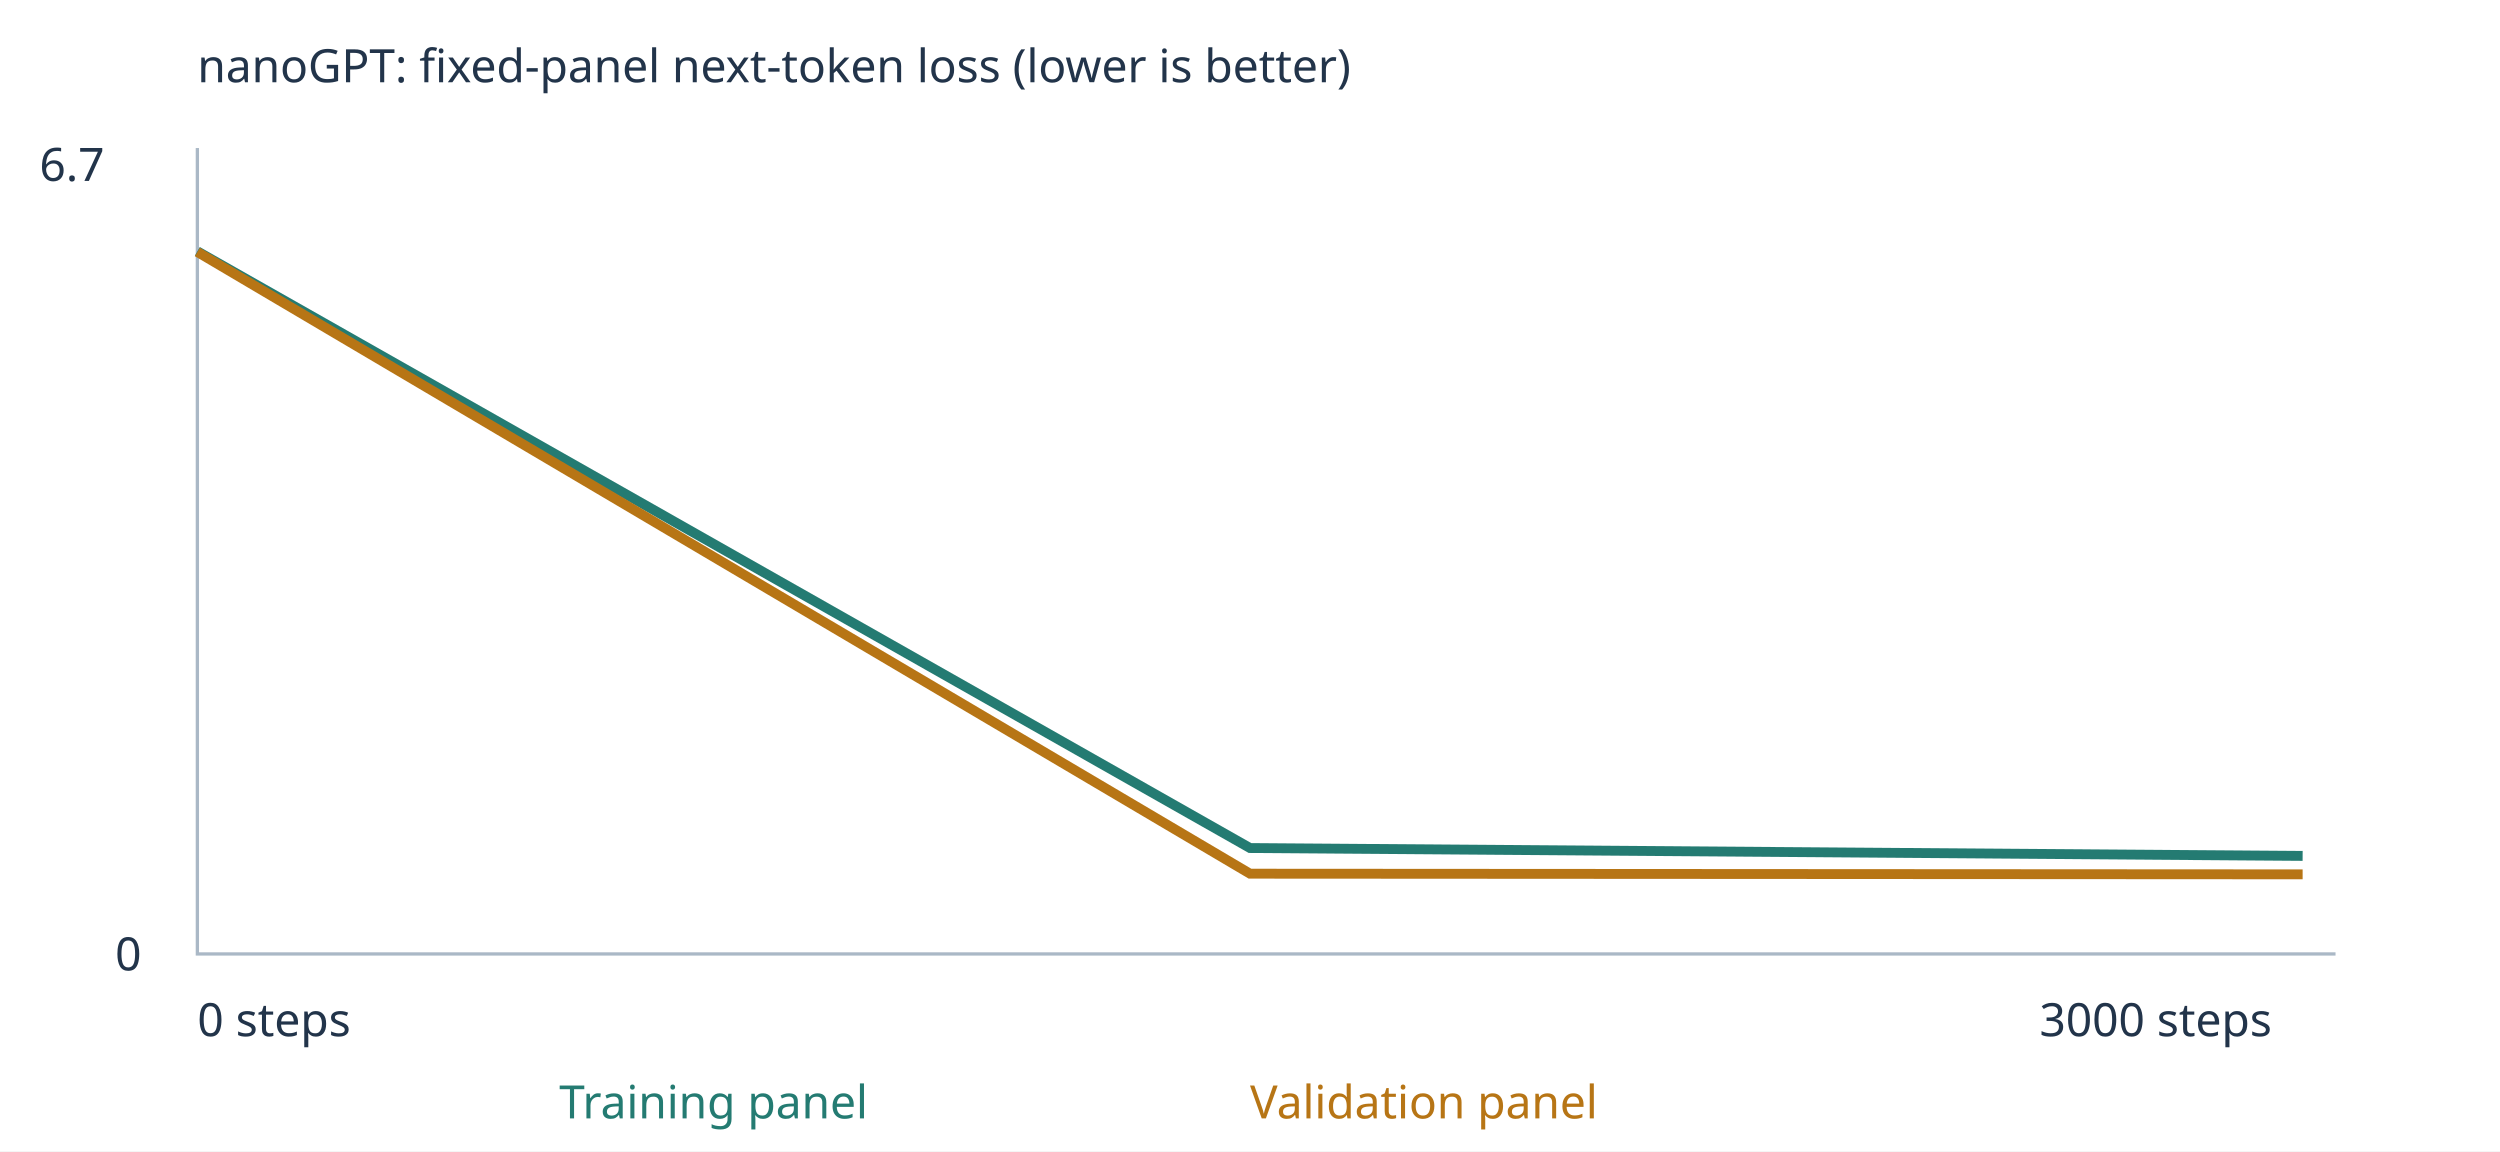
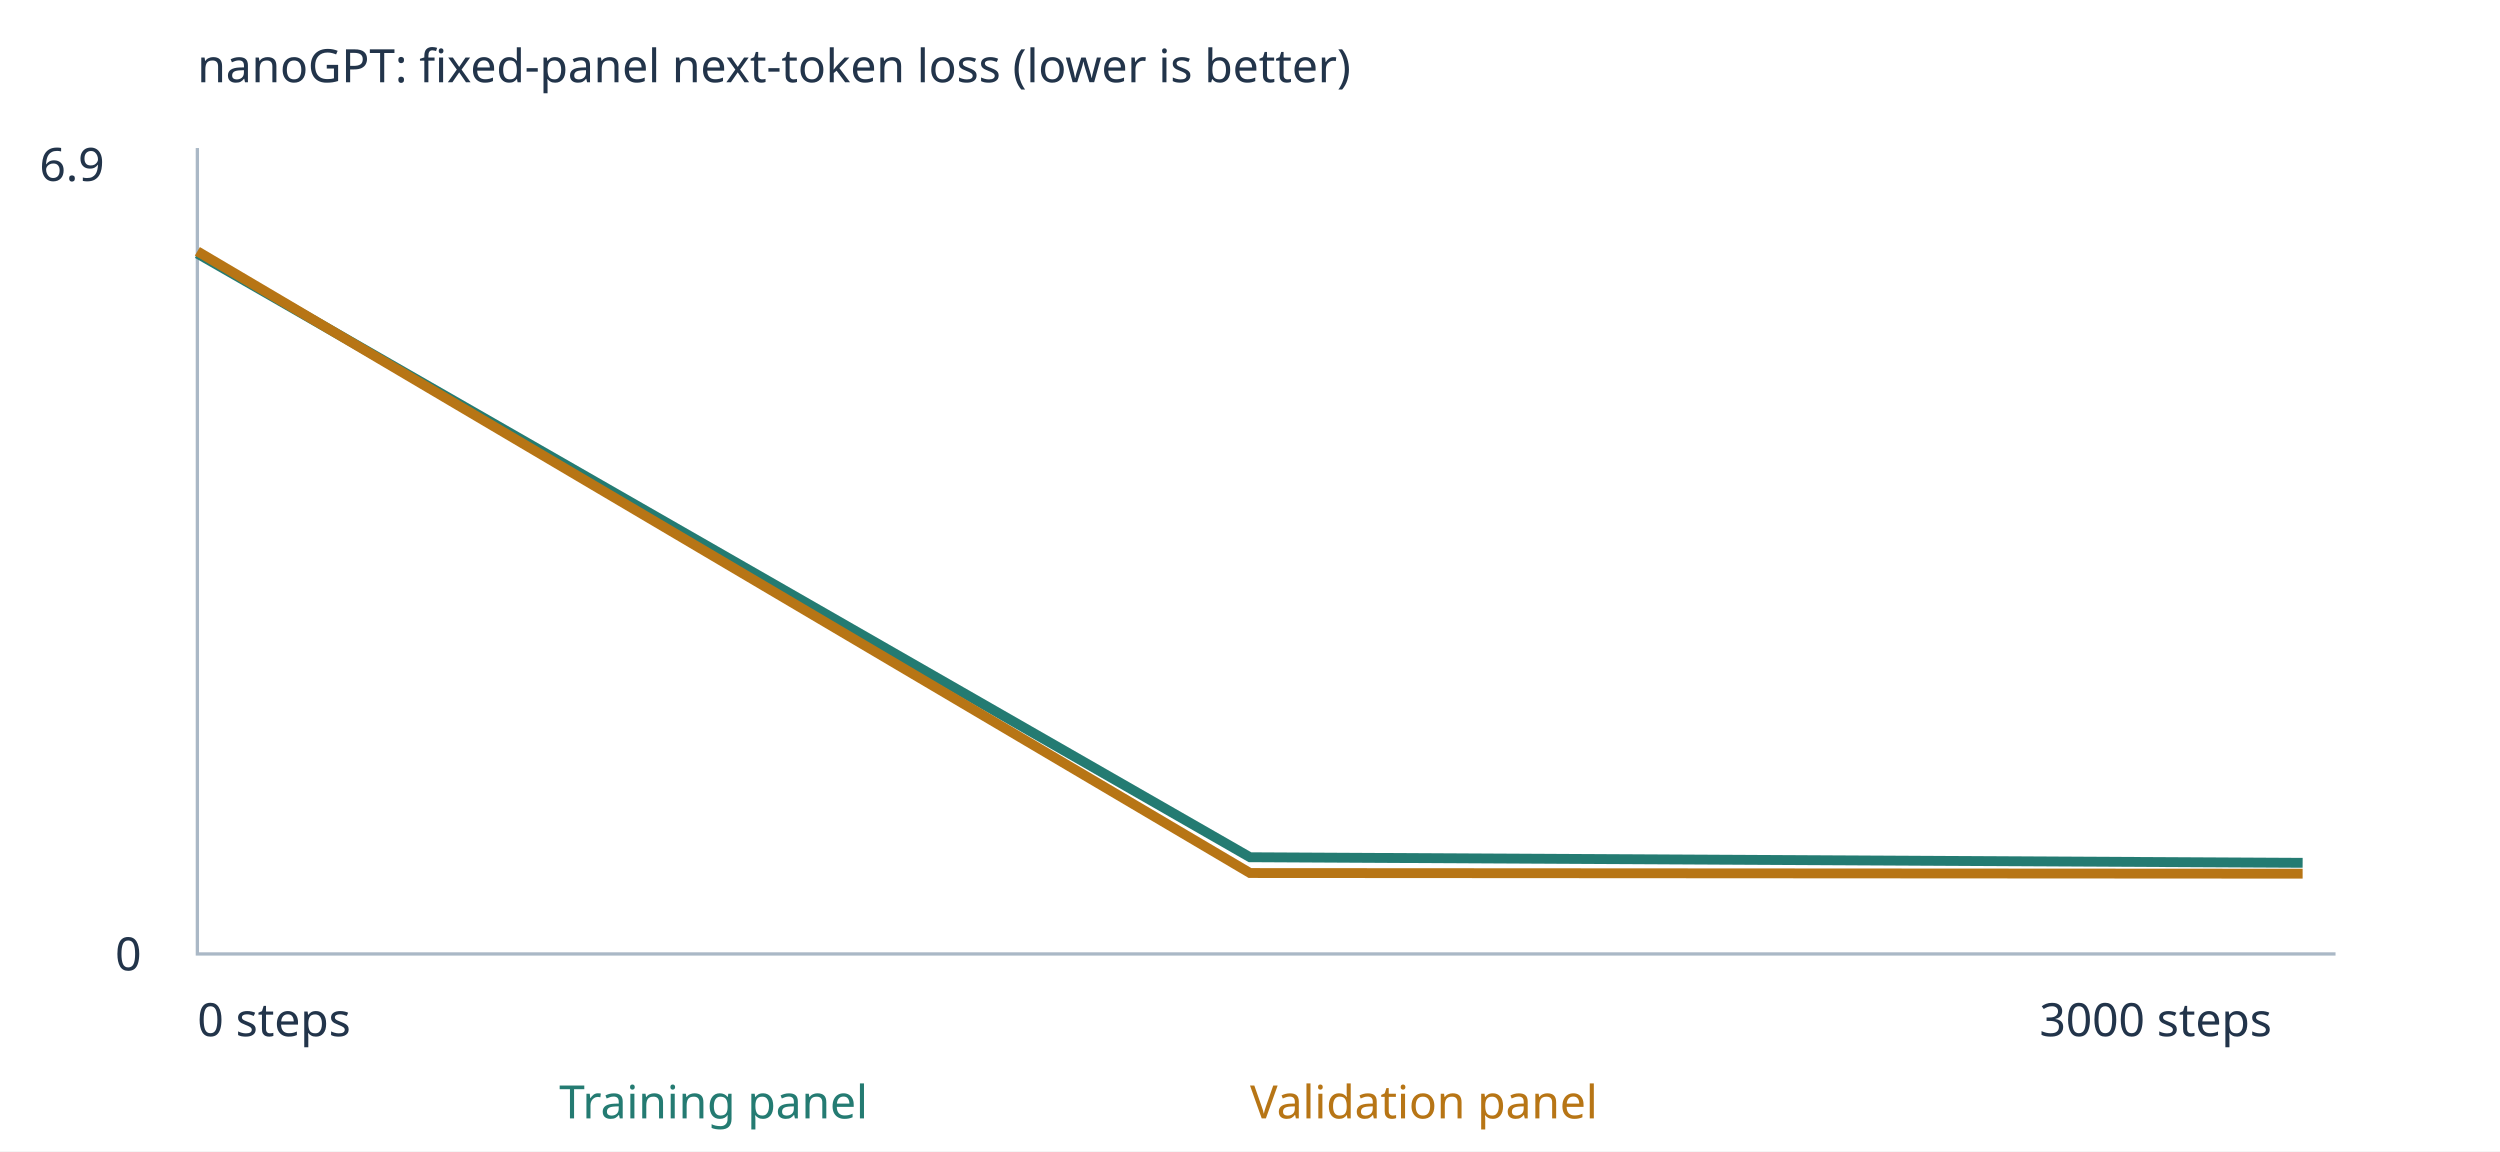
<svg xmlns="http://www.w3.org/2000/svg" width="760" height="350" viewBox="0 0 760 350">
  <rect width="760" height="350" fill="white" />
  <g font-family="sans-serif" font-size="14" fill="#22344a">
    <text x="60" y="25">nanoGPT: fixed-panel next-token loss (lower is better)</text>
    <path d="M60 45V290H710" fill="none" stroke="#aab8c6" />
    <text x="35" y="295">0</text>
-     <text x="12" y="55">6.7</text>
+     <text x="12" y="55">6.9</text>
    <text x="60" y="315">0 steps</text>
    <text x="620" y="315">3000 steps</text>
-     <polyline points="60.0,76.4 380.0,257.8 700.0,260.2" fill="none" stroke="#247b72" stroke-width="3" />
-     <polyline points="60.0,76.6 380.0,265.6 700.0,265.8" fill="none" stroke="#b77515" stroke-width="3" />
+     <polyline points="60.0,77.1 380.0,260.6 700.0,262.3" fill="none" stroke="#247b72" stroke-width="3" />
+     <polyline points="60.0,76.4 380.0,265.4 700.0,265.6" fill="none" stroke="#b77515" stroke-width="3" />
    <text x="170" y="340" fill="#247b72">Training panel</text>
    <text x="380" y="340" fill="#b77515">Validation panel</text>
  </g>
</svg>
